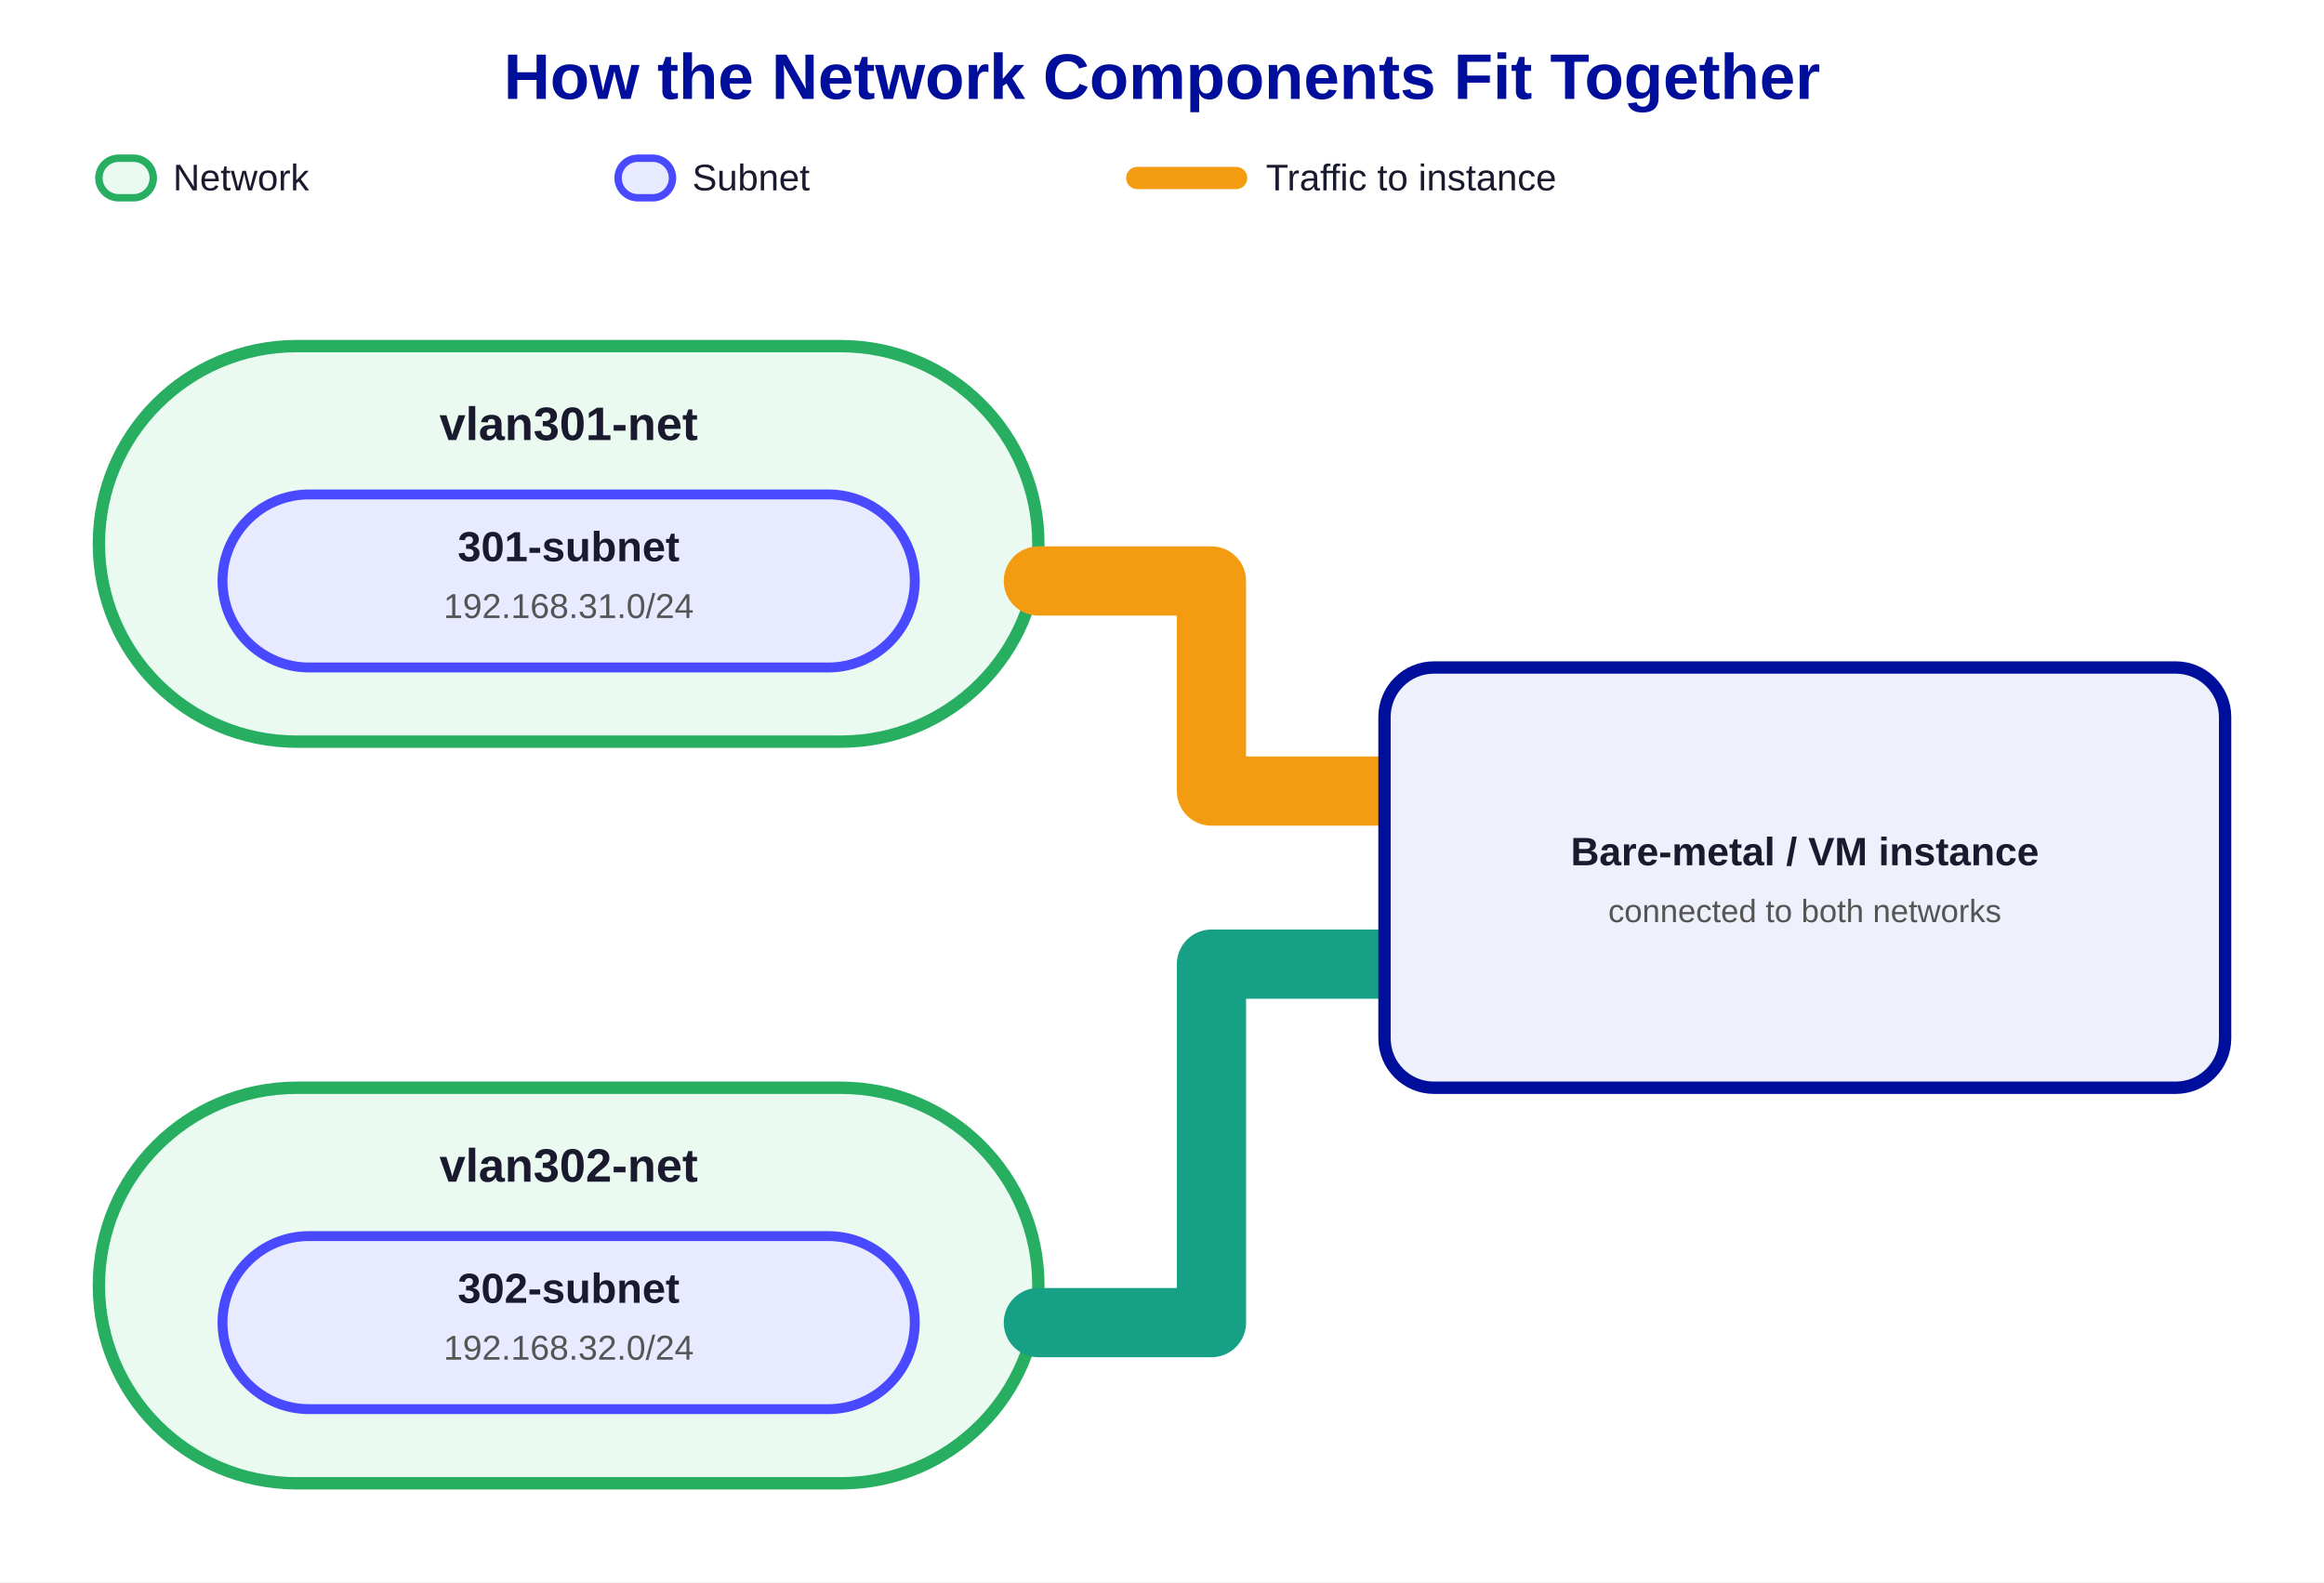
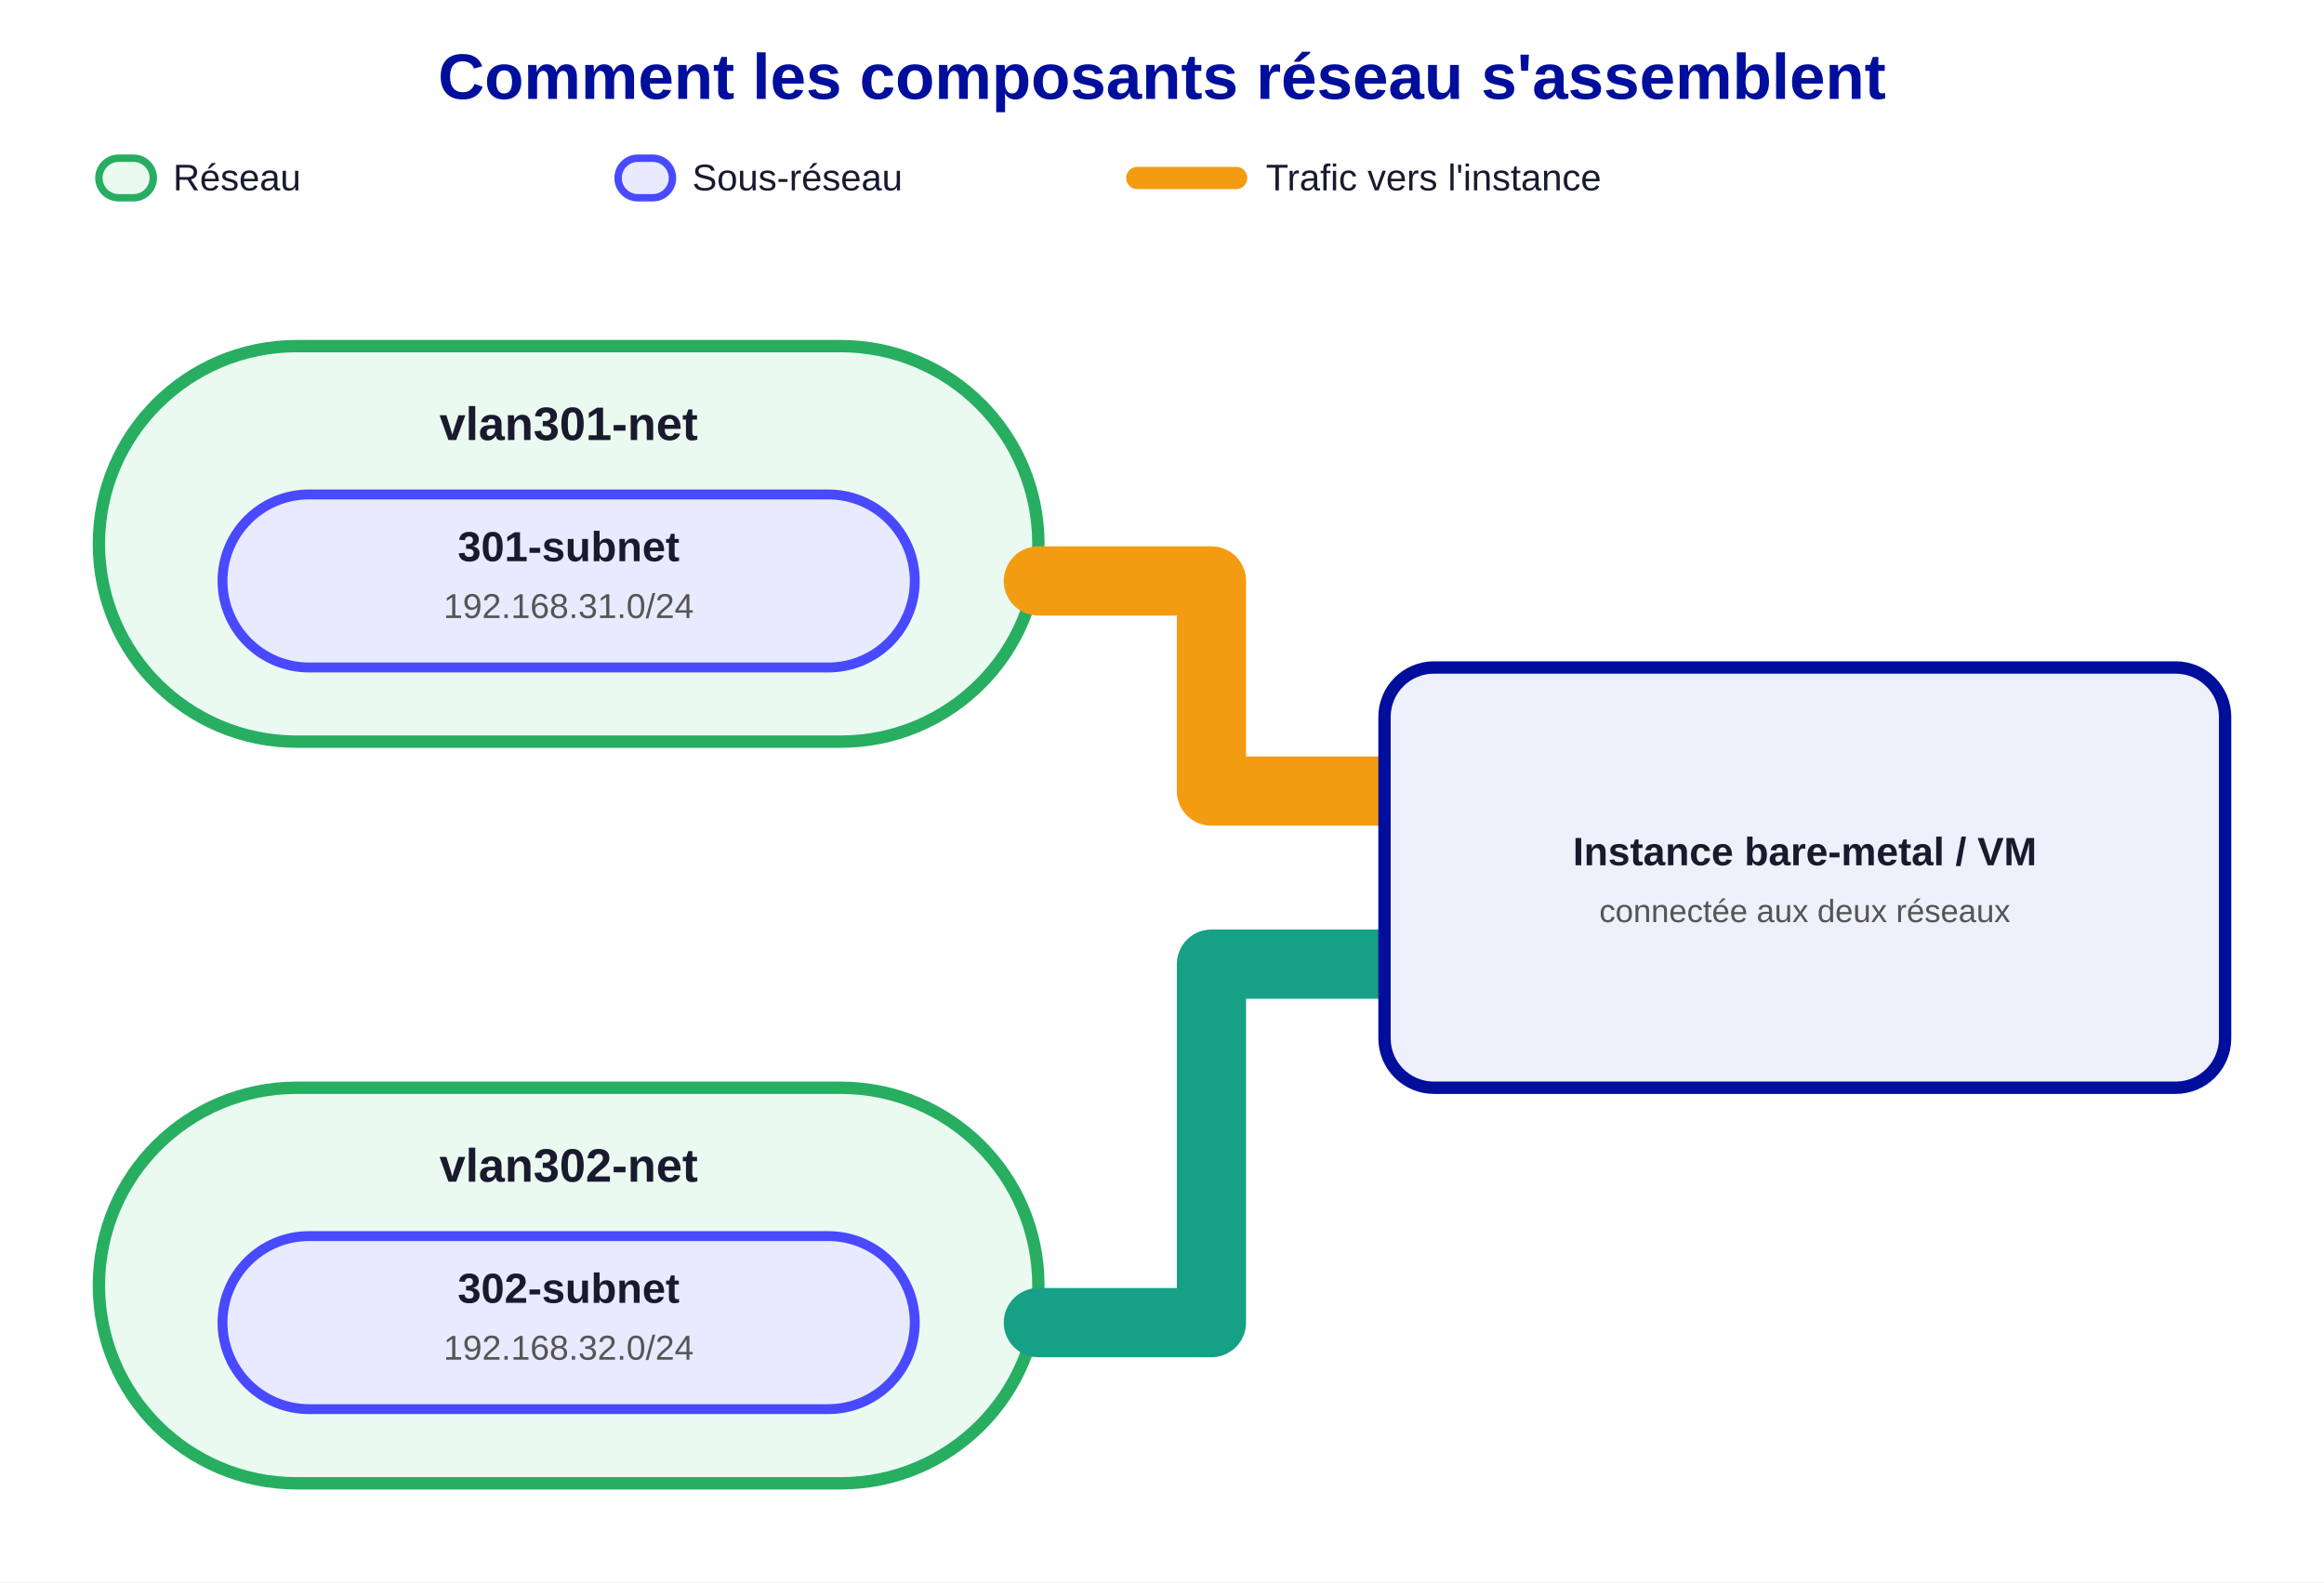
<svg xmlns="http://www.w3.org/2000/svg" viewBox="0 0 940 640" font-family="Arial, Helvetica, sans-serif">
  <rect x="0" y="0" width="940" height="640" fill="#ffffff" />
-   <text x="470" y="40" text-anchor="middle" font-size="26" font-weight="bold" fill="#000E9C">How the Network Components Fit Together</text>
+   <text x="470" y="40" text-anchor="middle" font-size="26" font-weight="bold" fill="#000E9C">Comment les composants réseau s'assemblent</text>
  <g font-size="15" fill="#1a1a2e">
    <rect x="40" y="64" width="22" height="16" rx="8" fill="#eafaf1" stroke="#27ae60" stroke-width="3" />
-     <text x="70" y="77">Network</text>
+     <text x="70" y="77">Réseau</text>
    <rect x="250" y="64" width="22" height="16" rx="8" fill="#e8eaff" stroke="#4949FF" stroke-width="3" />
-     <text x="280" y="77">Subnet</text>
+     <text x="280" y="77">Sous-réseau</text>
    <line x1="460" y1="72" x2="500" y2="72" stroke="#f39c12" stroke-width="9" stroke-linecap="round" />
-     <text x="512" y="77">Traffic to instance</text>
+     <text x="512" y="77">Trafic vers l'instance</text>
  </g>
  <rect x="40" y="140" width="380" height="160" rx="80" fill="#eafaf1" stroke="#27ae60" stroke-width="5" />
  <text x="230" y="178" text-anchor="middle" font-size="19" font-weight="bold" fill="#1a1a2e">vlan301-net</text>
  <rect x="90" y="200" width="280" height="70" rx="35" fill="#e8eaff" stroke="#4949FF" stroke-width="4" />
  <text x="230" y="227" text-anchor="middle" font-size="17" font-weight="bold" fill="#1a1a2e">301-subnet</text>
  <text x="230" y="250" text-anchor="middle" font-size="14" fill="#555">192.168.31.0/24</text>
  <rect x="40" y="440" width="380" height="160" rx="80" fill="#eafaf1" stroke="#27ae60" stroke-width="5" />
  <text x="230" y="478" text-anchor="middle" font-size="19" font-weight="bold" fill="#1a1a2e">vlan302-net</text>
  <rect x="90" y="500" width="280" height="70" rx="35" fill="#e8eaff" stroke="#4949FF" stroke-width="4" />
  <text x="230" y="527" text-anchor="middle" font-size="17" font-weight="bold" fill="#1a1a2e">302-subnet</text>
  <text x="230" y="550" text-anchor="middle" font-size="14" fill="#555">192.168.32.0/24</text>
  <path d="M420,235 L490,235 L490,320 L560,320" fill="none" stroke="#f39c12" stroke-width="28" stroke-linecap="round" stroke-linejoin="round" />
  <path d="M420,535 L490,535 L490,390 L560,390" fill="none" stroke="#16a085" stroke-width="28" stroke-linecap="round" stroke-linejoin="round" />
  <rect x="560" y="270" width="340" height="170" rx="20" fill="#eef0fb" stroke="#000E9C" stroke-width="5" />
-   <text x="730" y="350" text-anchor="middle" font-size="16" font-weight="bold" fill="#1a1a2e">Bare-metal / VM instance</text>
-   <text x="730" y="373" text-anchor="middle" font-size="13" fill="#555">connected to both networks</text>
+   <text x="730" y="350" text-anchor="middle" font-size="16" font-weight="bold" fill="#1a1a2e">Instance bare-metal / VM</text>
+   <text x="730" y="373" text-anchor="middle" font-size="13" fill="#555">connectée aux deux réseaux</text>
</svg>
